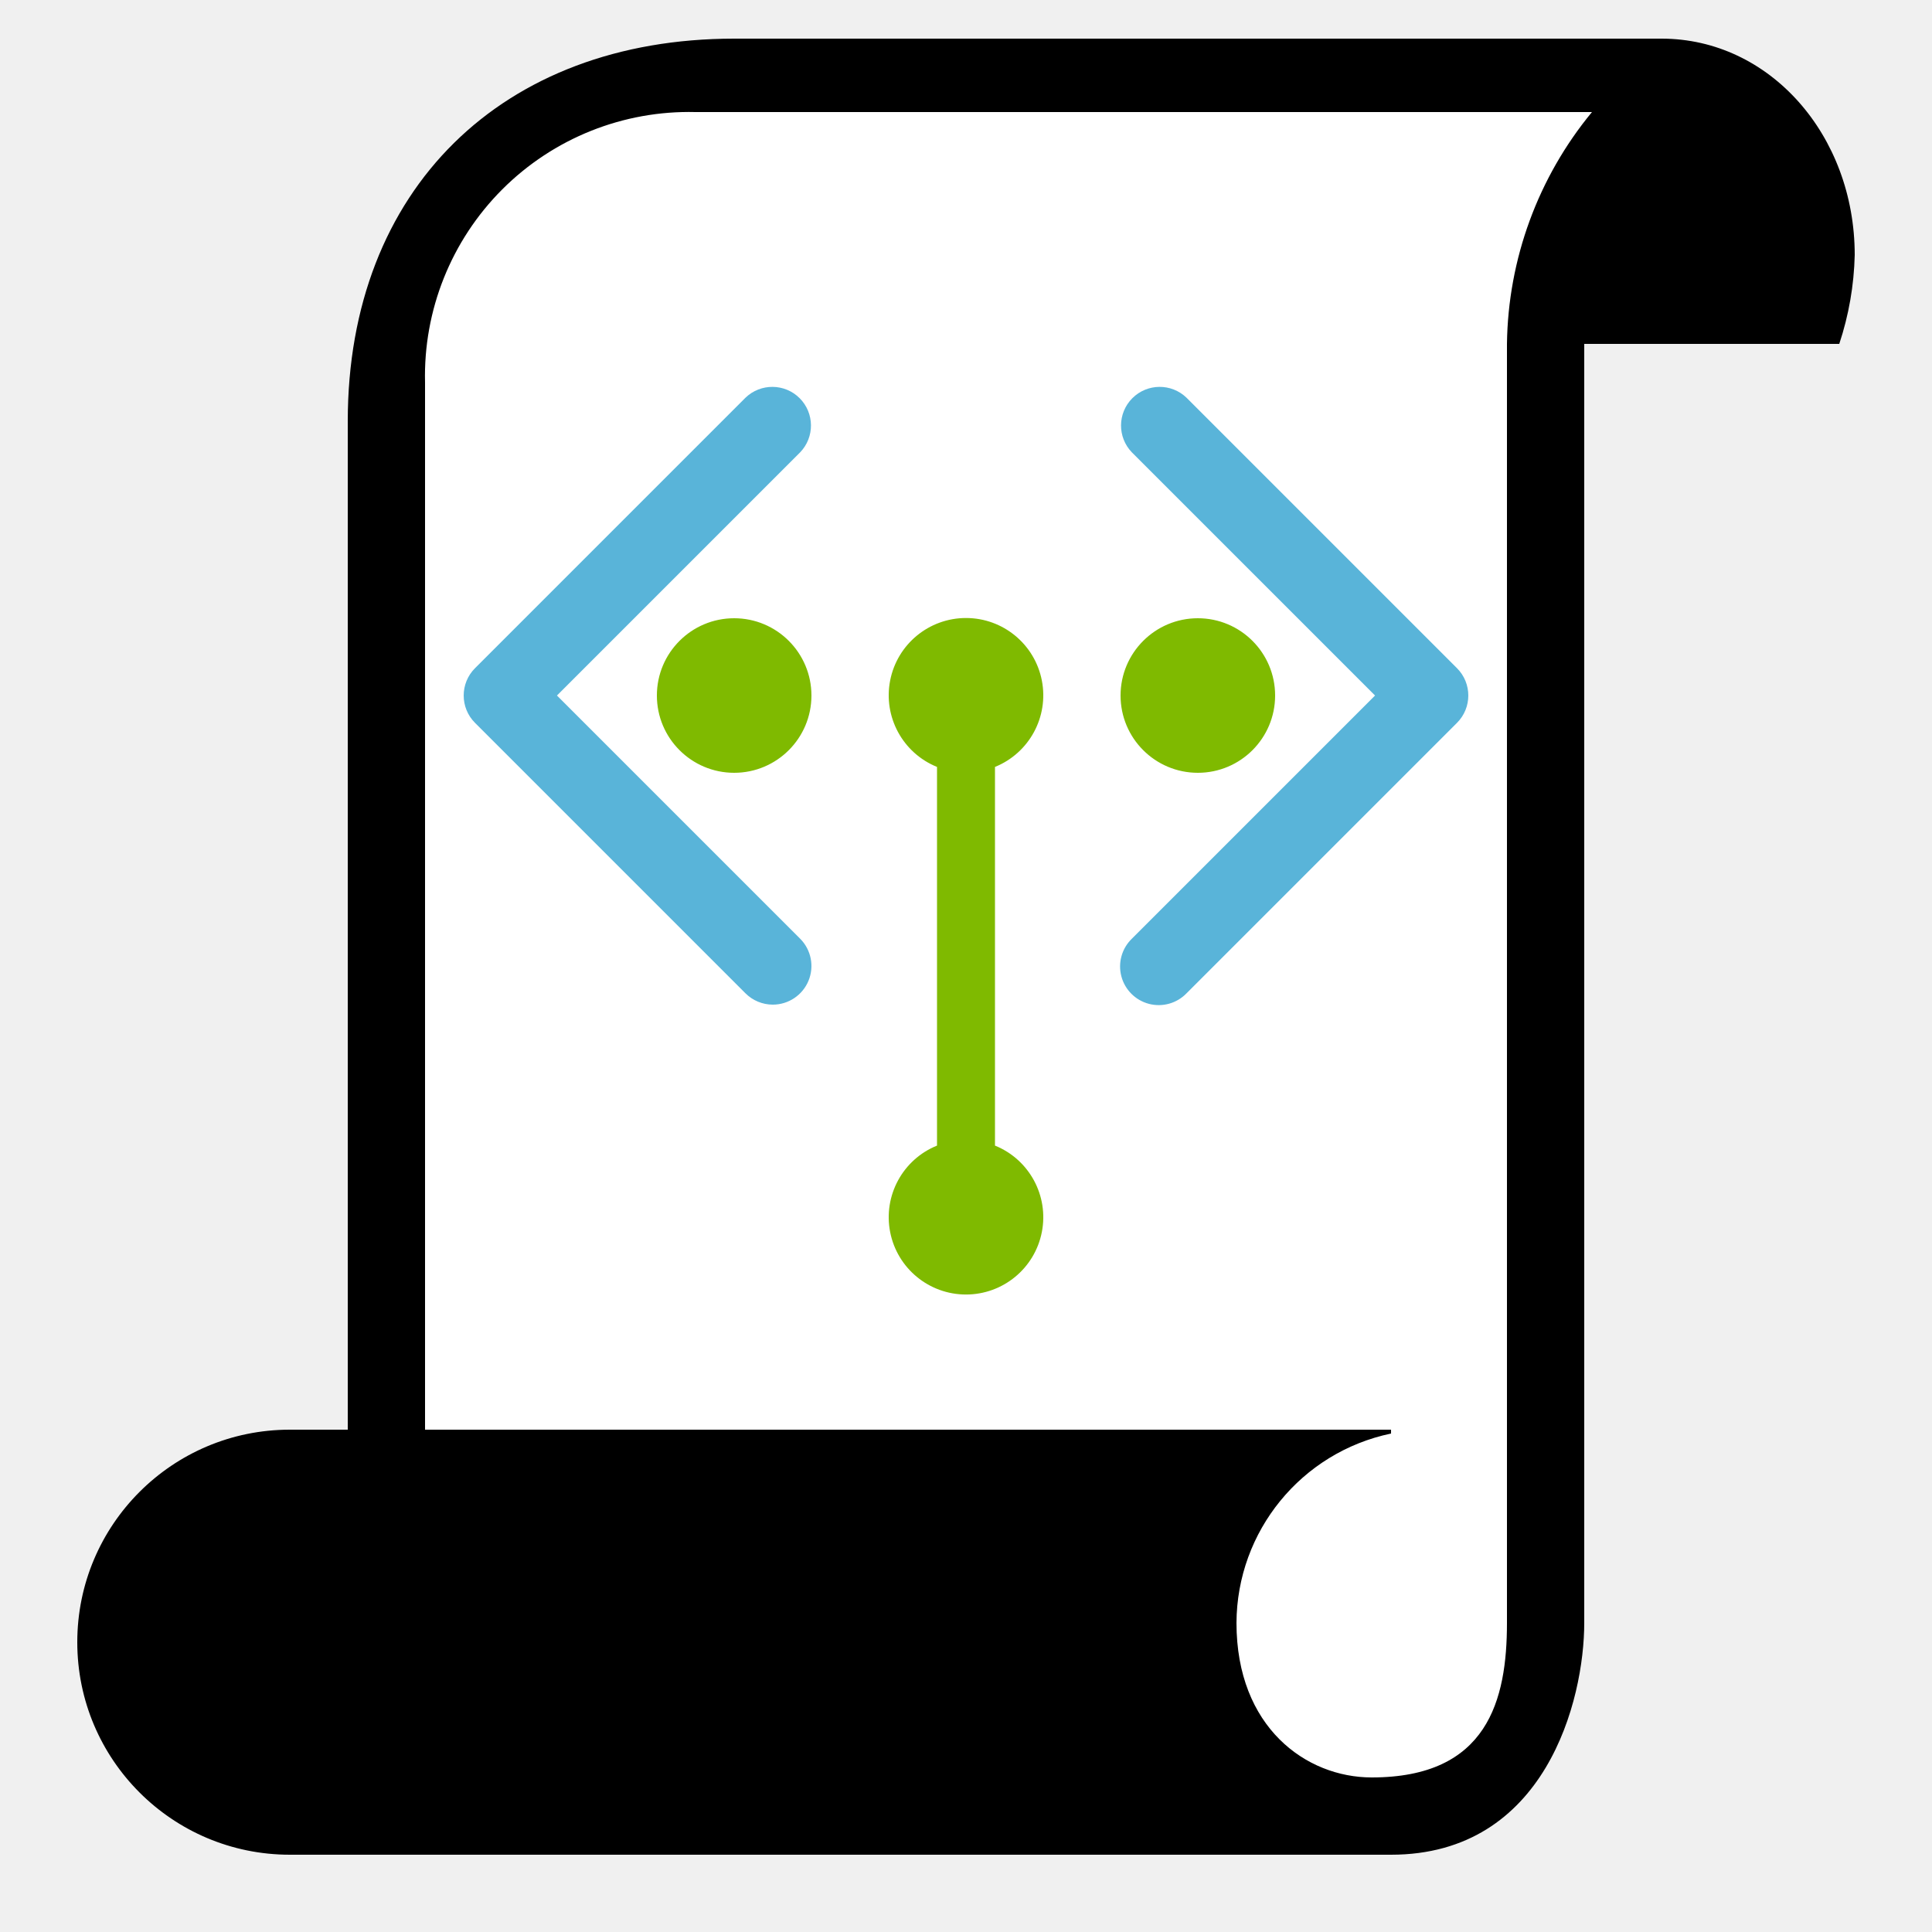
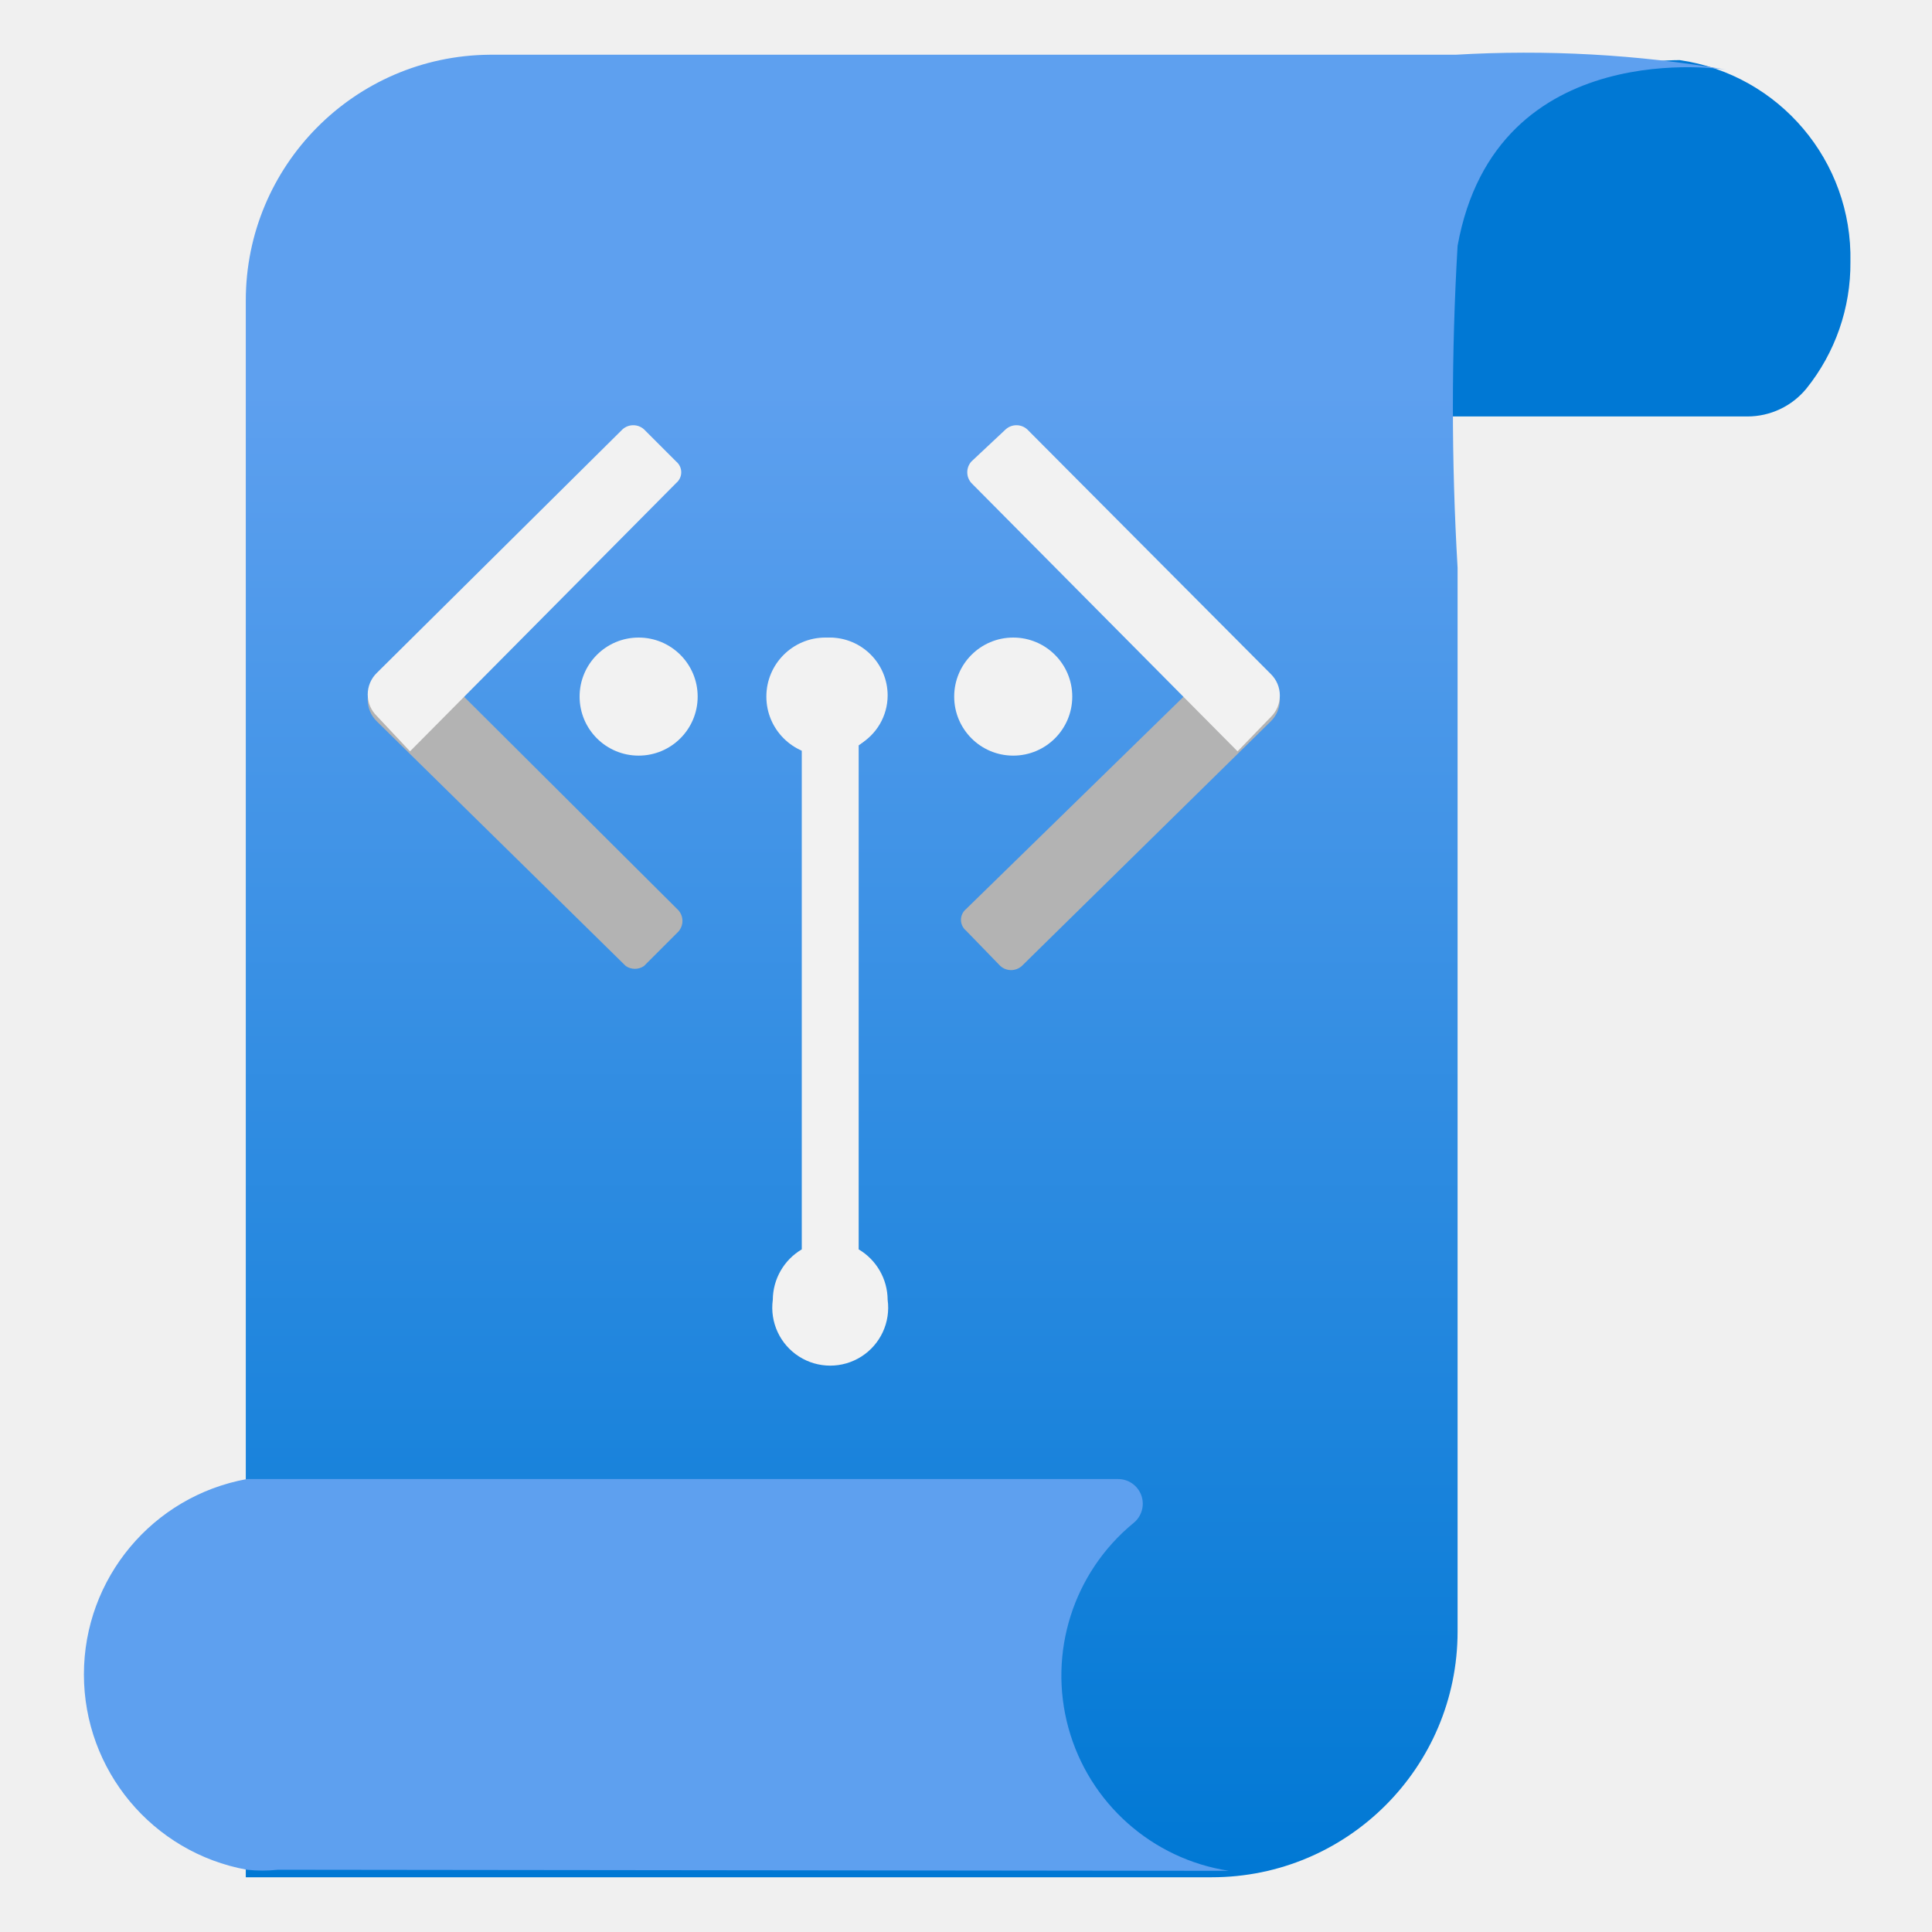
- <svg xmlns="http://www.w3.org/2000/svg" width="50" height="50" class="fxs-portal-svg">
-   <path d="M35.5 47c-2.236 0-4.5-1.717-4.5-5a5.821 5.821 0 011.547-4H10V9.9a7.824 7.824 0 018-8h25.614l-1.707 1.707A8.661 8.661 0 0040 8.9V41c0 2.768-1.179 6-4.5 6z" class="msportalfx-svg-c01" fill="#fff" />
-   <path d="M43 1H19C13 1 9 4.9 9 10.9V37H7.5a5.5 5.5 0 000 11H36c4 0 5-4 5-6V8.9h6.6a7.876 7.876 0 00.4-2.3C48 3.5 45.8 1 43 1zm-4 7.9V42c0 2-.5 4-3.5 4-1.7 0-3.5-1.3-3.5-4a5.03 5.03 0 014-4.9V37H11V9.9a6.835 6.835 0 017-7h23.2a9.618 9.618 0 00-2.2 6z" />
-   <path d="M21 18a2 2 0 11-2-2 2 2 0 012 2zm10-2a2 2 0 102 2 2 2 0 00-2-2zm-5.25 13.648v-9.8a2 2 0 10-1.5 0v9.8a2 2 0 101.5 0z" class="msportalfx-svg-c14" fill="#7fba00" />
-   <path d="M20 26a1 1 0 01-.707-.293l-7-7a1 1 0 010-1.414l7-7a1 1 0 011.414 1.414L14.414 18l6.293 6.293A1 1 0 0120 26zm10.707-.293l7-7a1 1 0 000-1.414l-7-7a1 1 0 00-1.414 1.414L35.586 18l-6.293 6.293a1 1 0 101.414 1.414z" class="msportalfx-svg-c15" fill="#59b4d9" />
+ <svg xmlns="http://www.w3.org/2000/svg" id="b5825b2c-532e-4596-8681-4e75b6a53529" width="18" height="18" viewBox="0 0 18 18">
+   <defs>
+     <linearGradient id="b5baf554-e9b4-4fe7-b8e9-cf87296b34cc" x1="9.19" y1="17.5" x2="9.19" y2="0.5" gradientUnits="userSpaceOnUse">
+       <stop offset="0" stop-color="#0078d4" />
+       <stop offset="0.82" stop-color="#5ea0ef" />
+     </linearGradient>
+   </defs>
+   <path d="M13.35,2.88A2.31,2.31,0,0,1,15.65.56h0a1.86,1.86,0,0,1,1.59,1.88,1.86,1.86,0,0,1-.41,1.18.71.71,0,0,1-.55.26h-3Z" fill="#0078d4" />
+   <path d="M13.56.51h-9A2.29,2.29,0,0,0,2.29,2.8V17.49a0,0,0,0,0,0,0h9a2.29,2.29,0,0,0,2.29-2.29l0-2.43V5.29a25.76,25.76,0,0,1,0-3C13.94.3,16.09.65,16.09.65A11.13,11.13,0,0,0,13.56.51Z" fill="url(#b5baf554-e9b4-4fe7-b8e9-cf87296b34cc)" />
+   <path d="M8,11.64V6.94a.53.53,0,0,0,.27-.46.54.54,0,0,0-.54-.54.54.54,0,0,0-.26,1v4.7a.55.55,0,0,0-.27.47.54.54,0,1,0,1.07,0A.55.55,0,0,0,8,11.64Z" fill="#f2f2f2" />
+   <path d="M11.45,17.43h0a1.84,1.84,0,0,1-.89-3.24.23.23,0,0,0-.15-.41l-7.82,0-.29,0h0a1.85,1.85,0,0,0,0,3.64h0a1.36,1.36,0,0,0,.29,0Z" fill="#5ea0ef" />
+   <circle cx="9.44" cy="6.49" r="0.55" fill="#f2f2f2" />
+   <circle cx="7.69" cy="6.49" r="0.55" fill="#f2f2f2" />
+   <circle cx="5.95" cy="6.49" r="0.55" fill="#f2f2f2" />
+   <path d="M6,9l.32-.32a.15.15,0,0,0,0-.2L3.83,6l-.32.32a.28.28,0,0,0,0,.4L5.83,9A.15.15,0,0,0,6,9Z" fill="#b3b3b3" />
+   <path d="M6.3,4.3,6,4a.15.15,0,0,0-.2,0L3.51,6.27a.28.28,0,0,0,0,.4L3.82,7,6.3,4.5A.13.13,0,0,0,6.3,4.3Z" fill="#f2f2f2" />
+   <path d="M9.32,9,9,8.67a.13.13,0,0,1,0-.2L11.53,6l.31.32a.28.28,0,0,1,0,.4L9.52,9A.15.15,0,0,1,9.32,9Z" fill="#b3b3b3" />
+   <path d="M9.05,4.3,9.37,4a.15.15,0,0,1,.2,0l2.27,2.28a.28.28,0,0,1,0,.4L11.53,7,9.05,4.5A.15.15,0,0,1,9.05,4.3Z" fill="#f2f2f2" />
</svg>
